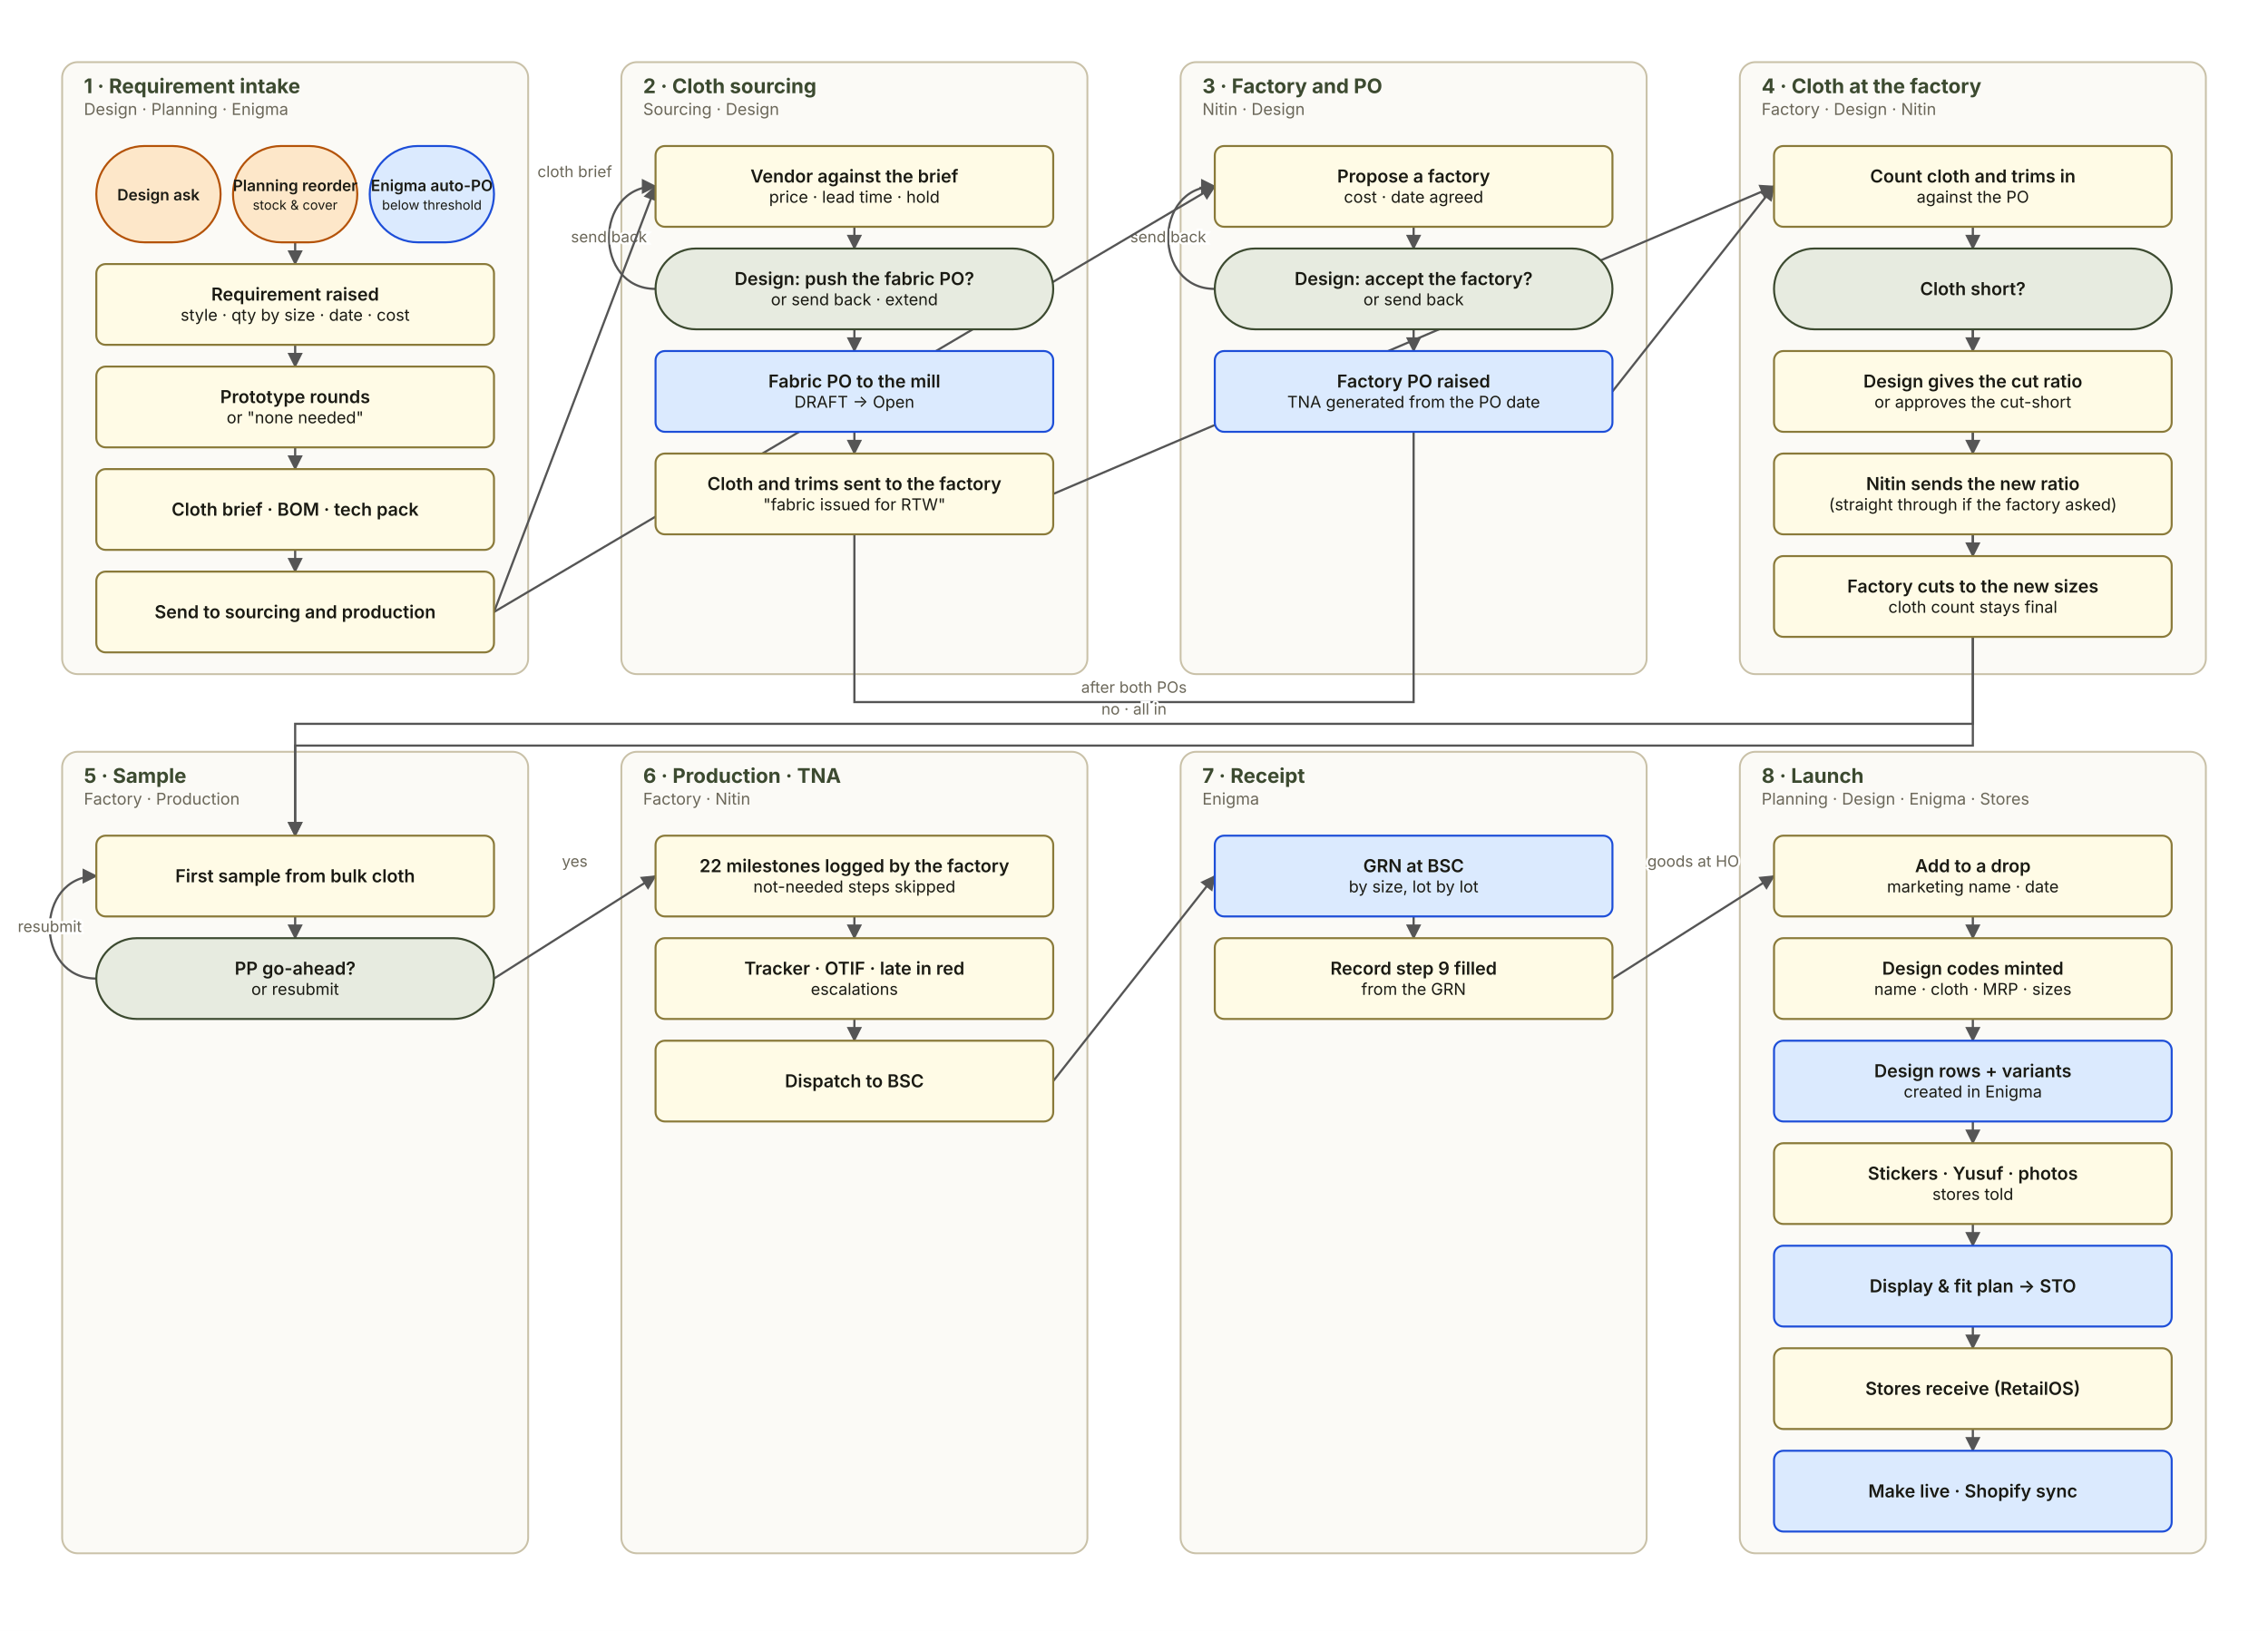
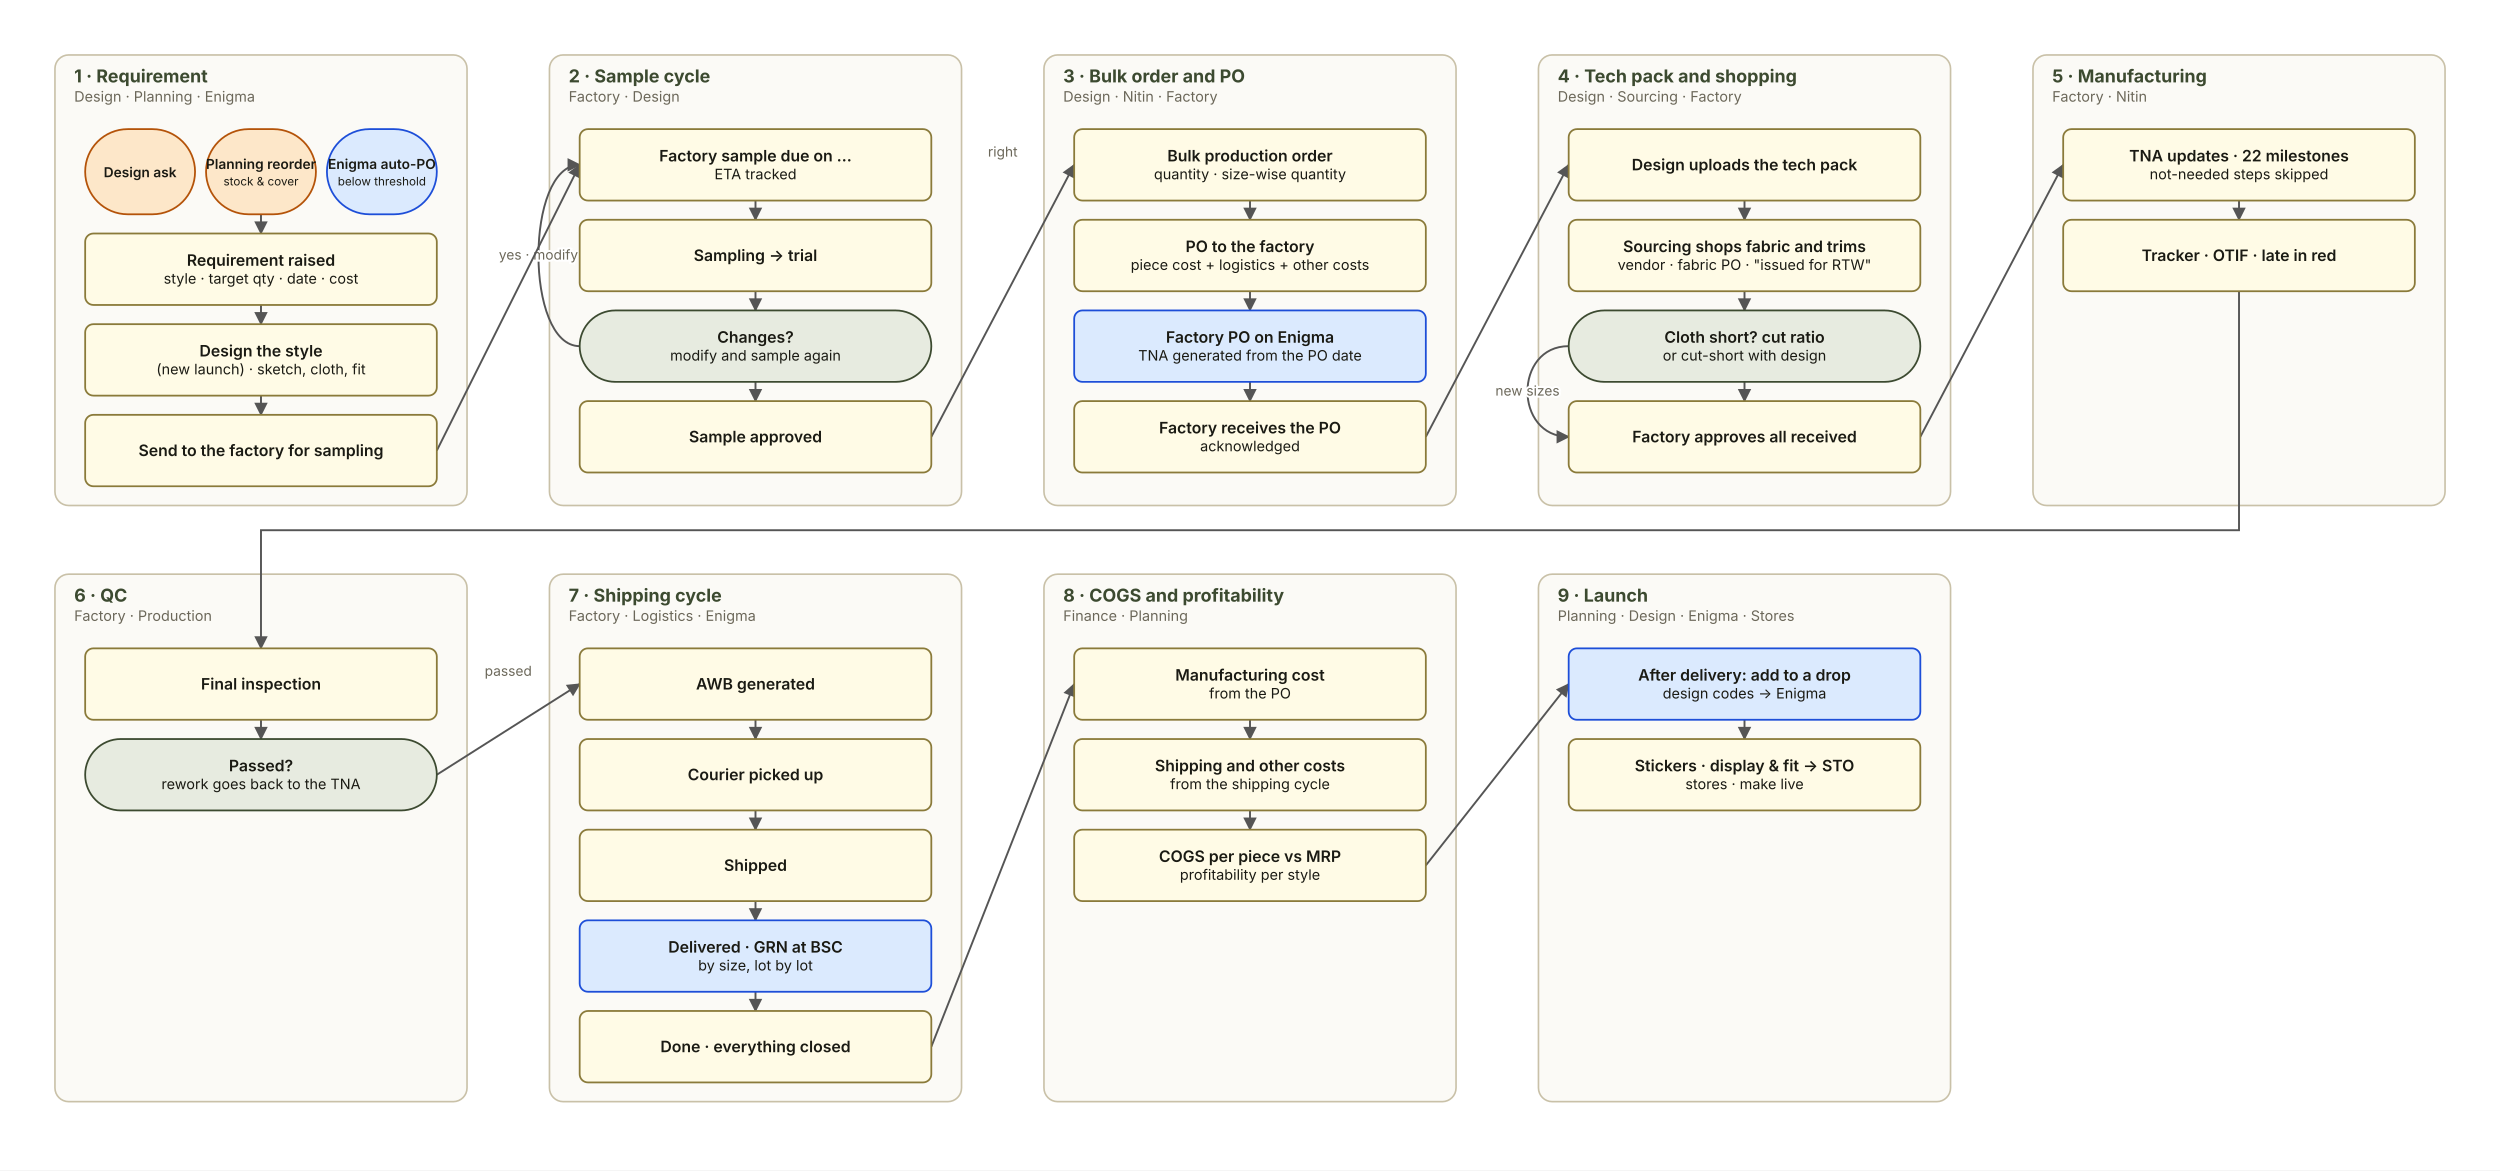
- <svg xmlns="http://www.w3.org/2000/svg" viewBox="0 0 1460 1050" width="1460" height="1050" font-family="Inter, Helvetica, Arial, sans-serif">
+ <svg xmlns="http://www.w3.org/2000/svg" viewBox="0 0 1820 852" width="1820" height="852" font-family="Inter, Helvetica, Arial, sans-serif">
  <defs>
    <marker id="a" viewBox="0 0 10 10" refX="9" refY="5" markerWidth="7" markerHeight="7" orient="auto-start-reverse">
      <path d="M0 0L10 5L0 10z" fill="#555" />
    </marker>
  </defs>
-   <rect width="1460" height="1050" fill="#fff" />
-   <rect x="40" y="40" width="300" height="394" rx="10" fill="#fbfaf6" stroke="#c9c1a8" stroke-width="1.2" />
-   <text x="54" y="60" font-size="13" font-weight="700" fill="#3c4a30">1 · Requirement intake</text>
+   <rect width="1820" height="852" fill="#fff" />
+   <rect x="40" y="40" width="300" height="328" rx="10" fill="#fbfaf6" stroke="#c9c1a8" stroke-width="1.2" />
+   <text x="54" y="60" font-size="13" font-weight="700" fill="#3c4a30">1 · Requirement</text>
  <text x="54" y="74" font-size="10.5" fill="#6b6759">Design · Planning · Enigma</text>
-   <rect x="400" y="40" width="300" height="394" rx="10" fill="#fbfaf6" stroke="#c9c1a8" stroke-width="1.2" />
-   <text x="414" y="60" font-size="13" font-weight="700" fill="#3c4a30">2 · Cloth sourcing</text>
-   <text x="414" y="74" font-size="10.5" fill="#6b6759">Sourcing · Design</text>
-   <rect x="760" y="40" width="300" height="394" rx="10" fill="#fbfaf6" stroke="#c9c1a8" stroke-width="1.2" />
-   <text x="774" y="60" font-size="13" font-weight="700" fill="#3c4a30">3 · Factory and PO</text>
-   <text x="774" y="74" font-size="10.5" fill="#6b6759">Nitin · Design</text>
-   <rect x="1120" y="40" width="300" height="394" rx="10" fill="#fbfaf6" stroke="#c9c1a8" stroke-width="1.2" />
-   <text x="1134" y="60" font-size="13" font-weight="700" fill="#3c4a30">4 · Cloth at the factory</text>
-   <text x="1134" y="74" font-size="10.5" fill="#6b6759">Factory · Design · Nitin</text>
-   <rect x="40" y="484" width="300" height="516" rx="10" fill="#fbfaf6" stroke="#c9c1a8" stroke-width="1.2" />
-   <text x="54" y="504" font-size="13" font-weight="700" fill="#3c4a30">5 · Sample</text>
-   <text x="54" y="518" font-size="10.5" fill="#6b6759">Factory · Production</text>
-   <rect x="400" y="484" width="300" height="516" rx="10" fill="#fbfaf6" stroke="#c9c1a8" stroke-width="1.2" />
-   <text x="414" y="504" font-size="13" font-weight="700" fill="#3c4a30">6 · Production · TNA</text>
-   <text x="414" y="518" font-size="10.5" fill="#6b6759">Factory · Nitin</text>
-   <rect x="760" y="484" width="300" height="516" rx="10" fill="#fbfaf6" stroke="#c9c1a8" stroke-width="1.2" />
-   <text x="774" y="504" font-size="13" font-weight="700" fill="#3c4a30">7 · Receipt</text>
-   <text x="774" y="518" font-size="10.5" fill="#6b6759">Enigma</text>
-   <rect x="1120" y="484" width="300" height="516" rx="10" fill="#fbfaf6" stroke="#c9c1a8" stroke-width="1.2" />
-   <text x="1134" y="504" font-size="13" font-weight="700" fill="#3c4a30">8 · Launch</text>
-   <text x="1134" y="518" font-size="10.5" fill="#6b6759">Planning · Design · Enigma · Stores</text>
+   <rect x="400" y="40" width="300" height="328" rx="10" fill="#fbfaf6" stroke="#c9c1a8" stroke-width="1.2" />
+   <text x="414" y="60" font-size="13" font-weight="700" fill="#3c4a30">2 · Sample cycle</text>
+   <text x="414" y="74" font-size="10.5" fill="#6b6759">Factory · Design</text>
+   <rect x="760" y="40" width="300" height="328" rx="10" fill="#fbfaf6" stroke="#c9c1a8" stroke-width="1.2" />
+   <text x="774" y="60" font-size="13" font-weight="700" fill="#3c4a30">3 · Bulk order and PO</text>
+   <text x="774" y="74" font-size="10.5" fill="#6b6759">Design · Nitin · Factory</text>
+   <rect x="1120" y="40" width="300" height="328" rx="10" fill="#fbfaf6" stroke="#c9c1a8" stroke-width="1.2" />
+   <text x="1134" y="60" font-size="13" font-weight="700" fill="#3c4a30">4 · Tech pack and shopping</text>
+   <text x="1134" y="74" font-size="10.5" fill="#6b6759">Design · Sourcing · Factory</text>
+   <rect x="1480" y="40" width="300" height="328" rx="10" fill="#fbfaf6" stroke="#c9c1a8" stroke-width="1.2" />
+   <text x="1494" y="60" font-size="13" font-weight="700" fill="#3c4a30">5 · Manufacturing</text>
+   <text x="1494" y="74" font-size="10.5" fill="#6b6759">Factory · Nitin</text>
+   <rect x="40" y="418" width="300" height="384" rx="10" fill="#fbfaf6" stroke="#c9c1a8" stroke-width="1.2" />
+   <text x="54" y="438" font-size="13" font-weight="700" fill="#3c4a30">6 · QC</text>
+   <text x="54" y="452" font-size="10.5" fill="#6b6759">Factory · Production</text>
+   <rect x="400" y="418" width="300" height="384" rx="10" fill="#fbfaf6" stroke="#c9c1a8" stroke-width="1.2" />
+   <text x="414" y="438" font-size="13" font-weight="700" fill="#3c4a30">7 · Shipping cycle</text>
+   <text x="414" y="452" font-size="10.5" fill="#6b6759">Factory · Logistics · Enigma</text>
+   <rect x="760" y="418" width="300" height="384" rx="10" fill="#fbfaf6" stroke="#c9c1a8" stroke-width="1.2" />
+   <text x="774" y="438" font-size="13" font-weight="700" fill="#3c4a30">8 · COGS and profitability</text>
+   <text x="774" y="452" font-size="10.5" fill="#6b6759">Finance · Planning</text>
+   <rect x="1120" y="418" width="300" height="384" rx="10" fill="#fbfaf6" stroke="#c9c1a8" stroke-width="1.2" />
+   <text x="1134" y="438" font-size="13" font-weight="700" fill="#3c4a30">9 · Launch</text>
+   <text x="1134" y="452" font-size="10.5" fill="#6b6759">Planning · Design · Enigma · Stores</text>
  <path d="M190.0 156L190.0 170" fill="none" stroke="#555" stroke-width="1.4" marker-end="url(#a)" />
  <path d="M190.0 222L190.0 236" fill="none" stroke="#555" stroke-width="1.4" marker-end="url(#a)" />
  <path d="M190.0 288L190.0 302" fill="none" stroke="#555" stroke-width="1.4" marker-end="url(#a)" />
-   <path d="M190.0 354L190.0 368" fill="none" stroke="#555" stroke-width="1.4" marker-end="url(#a)" />
  <path d="M550.0 146L550.0 160" fill="none" stroke="#555" stroke-width="1.4" marker-end="url(#a)" />
  <path d="M550.0 212L550.0 226" fill="none" stroke="#555" stroke-width="1.4" marker-end="url(#a)" />
  <path d="M550.0 278L550.0 292" fill="none" stroke="#555" stroke-width="1.4" marker-end="url(#a)" />
  <path d="M910.0 146L910.0 160" fill="none" stroke="#555" stroke-width="1.4" marker-end="url(#a)" />
  <path d="M910.0 212L910.0 226" fill="none" stroke="#555" stroke-width="1.4" marker-end="url(#a)" />
+   <path d="M910.0 278L910.0 292" fill="none" stroke="#555" stroke-width="1.4" marker-end="url(#a)" />
  <path d="M1270.0 146L1270.0 160" fill="none" stroke="#555" stroke-width="1.4" marker-end="url(#a)" />
  <path d="M1270.0 212L1270.0 226" fill="none" stroke="#555" stroke-width="1.4" marker-end="url(#a)" />
  <path d="M1270.0 278L1270.0 292" fill="none" stroke="#555" stroke-width="1.4" marker-end="url(#a)" />
-   <path d="M1270.0 344L1270.0 358" fill="none" stroke="#555" stroke-width="1.4" marker-end="url(#a)" />
-   <path d="M190.0 590L190.0 604" fill="none" stroke="#555" stroke-width="1.4" marker-end="url(#a)" />
+   <path d="M1630.0 146L1630.0 160" fill="none" stroke="#555" stroke-width="1.4" marker-end="url(#a)" />
+   <path d="M190.0 524L190.0 538" fill="none" stroke="#555" stroke-width="1.4" marker-end="url(#a)" />
+   <path d="M550.0 524L550.0 538" fill="none" stroke="#555" stroke-width="1.4" marker-end="url(#a)" />
  <path d="M550.0 590L550.0 604" fill="none" stroke="#555" stroke-width="1.4" marker-end="url(#a)" />
  <path d="M550.0 656L550.0 670" fill="none" stroke="#555" stroke-width="1.4" marker-end="url(#a)" />
+   <path d="M550.0 722L550.0 736" fill="none" stroke="#555" stroke-width="1.4" marker-end="url(#a)" />
+   <path d="M910.0 524L910.0 538" fill="none" stroke="#555" stroke-width="1.4" marker-end="url(#a)" />
  <path d="M910.0 590L910.0 604" fill="none" stroke="#555" stroke-width="1.4" marker-end="url(#a)" />
-   <path d="M1270.0 590L1270.0 604" fill="none" stroke="#555" stroke-width="1.4" marker-end="url(#a)" />
-   <path d="M1270.0 656L1270.0 670" fill="none" stroke="#555" stroke-width="1.4" marker-end="url(#a)" />
-   <path d="M1270.0 722L1270.0 736" fill="none" stroke="#555" stroke-width="1.4" marker-end="url(#a)" />
-   <path d="M1270.0 788L1270.0 802" fill="none" stroke="#555" stroke-width="1.4" marker-end="url(#a)" />
-   <path d="M1270.0 854L1270.0 868" fill="none" stroke="#555" stroke-width="1.4" marker-end="url(#a)" />
-   <path d="M1270.0 920L1270.0 934" fill="none" stroke="#555" stroke-width="1.4" marker-end="url(#a)" />
-   <path d="M422.0 186.0C382.0 186.0,382.0 120.0,422.0 120.0" fill="none" stroke="#555" stroke-width="1.4" marker-end="url(#a)" />
-   <text x="392.0" y="156.0" font-size="10" fill="#6b6759" text-anchor="middle" paint-order="stroke" stroke="#fff" stroke-width="3">send back</text>
-   <path d="M782.0 186.0C742.0 186.0,742.0 120.0,782.0 120.0" fill="none" stroke="#555" stroke-width="1.4" marker-end="url(#a)" />
-   <text x="752.0" y="156.0" font-size="10" fill="#6b6759" text-anchor="middle" paint-order="stroke" stroke="#fff" stroke-width="3">send back</text>
-   <path d="M62.0 630.0C22.0 630.0,22.0 564.0,62.0 564.0" fill="none" stroke="#555" stroke-width="1.4" marker-end="url(#a)" />
-   <text x="32.0" y="600.0" font-size="10" fill="#6b6759" text-anchor="middle" paint-order="stroke" stroke="#fff" stroke-width="3">resubmit</text>
-   <path d="M318.0 394.0L422.0 120.0" fill="none" stroke="#555" stroke-width="1.4" marker-end="url(#a)" />
-   <text x="370.0" y="114.0" font-size="10" fill="#6b6759" text-anchor="middle" paint-order="stroke" stroke="#fff" stroke-width="3">cloth brief</text>
-   <path d="M318.0 394.0L782.0 120.0" fill="none" stroke="#555" stroke-width="1.4" marker-end="url(#a)" />
-   <text x="550.0" y="114.0" font-size="10" fill="#6b6759" text-anchor="middle" paint-order="stroke" stroke="#fff" stroke-width="3">style</text>
-   <path d="M678.0 318.0L1142.0 120.0" fill="none" stroke="#555" stroke-width="1.4" marker-end="url(#a)" />
-   <path d="M910.0 278L910.0 452L550.0 452L550.0 292" fill="none" stroke="#555" stroke-width="1.4" marker-end="url(#a)" />
-   <text x="730.0" y="446" font-size="10" fill="#6b6759" text-anchor="middle" paint-order="stroke" stroke="#fff" stroke-width="3">after both POs</text>
-   <path d="M1038.0 252.0L1142.0 120.0" fill="none" stroke="#555" stroke-width="1.4" marker-end="url(#a)" />
-   <path d="M1270.0 212L1270.0 466L190.0 466L190.0 538" fill="none" stroke="#555" stroke-width="1.4" marker-end="url(#a)" />
-   <text x="730.0" y="460" font-size="10" fill="#6b6759" text-anchor="middle" paint-order="stroke" stroke="#fff" stroke-width="3">no · all in</text>
-   <path d="M1270.0 410L1270.0 480L190.0 480L190.0 538" fill="none" stroke="#555" stroke-width="1.4" marker-end="url(#a)" />
-   <path d="M318.0 630.0L422.0 564.0" fill="none" stroke="#555" stroke-width="1.4" marker-end="url(#a)" />
-   <text x="370.0" y="558.0" font-size="10" fill="#6b6759" text-anchor="middle" paint-order="stroke" stroke="#fff" stroke-width="3">yes</text>
-   <path d="M678.0 696.0L782.0 564.0" fill="none" stroke="#555" stroke-width="1.4" marker-end="url(#a)" />
-   <path d="M1038.0 630.0L1142.0 564.0" fill="none" stroke="#555" stroke-width="1.4" marker-end="url(#a)" />
-   <text x="1090.0" y="558.0" font-size="10" fill="#6b6759" text-anchor="middle" paint-order="stroke" stroke="#fff" stroke-width="3">goods at HO</text>
+   <path d="M1270.0 524L1270.0 538" fill="none" stroke="#555" stroke-width="1.4" marker-end="url(#a)" />
+   <path d="M422.0 252.0C382.0 252.0,382.0 120.0,422.0 120.0" fill="none" stroke="#555" stroke-width="1.4" marker-end="url(#a)" />
+   <text x="392.0" y="189.0" font-size="10" fill="#6b6759" text-anchor="middle" paint-order="stroke" stroke="#fff" stroke-width="3">yes · modify</text>
+   <path d="M1142.0 252.0C1102.0 252.0,1102.0 318.0,1142.0 318.0" fill="none" stroke="#555" stroke-width="1.4" marker-end="url(#a)" />
+   <text x="1112.0" y="288.0" font-size="10" fill="#6b6759" text-anchor="middle" paint-order="stroke" stroke="#fff" stroke-width="3">new sizes</text>
+   <path d="M318.0 328.0L422.0 120.0" fill="none" stroke="#555" stroke-width="1.4" marker-end="url(#a)" />
+   <path d="M678.0 318.0L782.0 120.0" fill="none" stroke="#555" stroke-width="1.4" marker-end="url(#a)" />
+   <text x="730.0" y="114.0" font-size="10" fill="#6b6759" text-anchor="middle" paint-order="stroke" stroke="#fff" stroke-width="3">right</text>
+   <path d="M1038.0 318.0L1142.0 120.0" fill="none" stroke="#555" stroke-width="1.4" marker-end="url(#a)" />
+   <path d="M1398.0 318.0L1502.0 120.0" fill="none" stroke="#555" stroke-width="1.4" marker-end="url(#a)" />
+   <path d="M1630.0 212L1630.0 386L190.0 386L190.0 472" fill="none" stroke="#555" stroke-width="1.4" marker-end="url(#a)" />
+   <path d="M318.0 564.0L422.0 498.0" fill="none" stroke="#555" stroke-width="1.4" marker-end="url(#a)" />
+   <text x="370.0" y="492.0" font-size="10" fill="#6b6759" text-anchor="middle" paint-order="stroke" stroke="#fff" stroke-width="3">passed</text>
+   <path d="M678.0 762.0L782.0 498.0" fill="none" stroke="#555" stroke-width="1.4" marker-end="url(#a)" />
+   <path d="M1038.0 630.0L1142.0 498.0" fill="none" stroke="#555" stroke-width="1.4" marker-end="url(#a)" />
  <rect x="62.0" y="94" width="80.0" height="62" rx="31.0" fill="#fde7c9" stroke="#b45309" stroke-width="1.3" />
  <text x="102.0" y="129.0" text-anchor="middle" font-size="10" font-weight="600" fill="#1a1a13">Design ask</text>
  <rect x="150.0" y="94" width="80.0" height="62" rx="31.0" fill="#fde7c9" stroke="#b45309" stroke-width="1.3" />
  <text x="190.0" y="123.0" text-anchor="middle" font-size="10" font-weight="600" fill="#1a1a13">Planning reorder</text>
  <text x="190.0" y="135.0" text-anchor="middle" font-size="8.5" font-weight="400" fill="#1a1a13">stock &amp; cover</text>
  <rect x="238.0" y="94" width="80.0" height="62" rx="31.0" fill="#dbeafe" stroke="#1d4ed8" stroke-width="1.3" />
  <text x="278.0" y="123.0" text-anchor="middle" font-size="10" font-weight="600" fill="#1a1a13">Enigma auto-PO</text>
  <text x="278.0" y="135.0" text-anchor="middle" font-size="8.5" font-weight="400" fill="#1a1a13">below threshold</text>
  <rect x="62.0" y="170" width="256" height="52" rx="6" fill="#fffbe6" stroke="#8a7a3a" stroke-width="1.3" />
  <text x="190.0" y="193.5" text-anchor="middle" font-size="11.5" font-weight="600" fill="#1a1a13">Requirement raised</text>
-   <text x="190.0" y="206.5" text-anchor="middle" font-size="10.5" font-weight="400" fill="#1a1a13">style · qty by size · date · cost</text>
+   <text x="190.0" y="206.5" text-anchor="middle" font-size="10.5" font-weight="400" fill="#1a1a13">style · target qty · date · cost</text>
  <rect x="62.0" y="236" width="256" height="52" rx="6" fill="#fffbe6" stroke="#8a7a3a" stroke-width="1.3" />
-   <text x="190.0" y="259.5" text-anchor="middle" font-size="11.5" font-weight="600" fill="#1a1a13">Prototype rounds</text>
-   <text x="190.0" y="272.5" text-anchor="middle" font-size="10.5" font-weight="400" fill="#1a1a13">or "none needed"</text>
+   <text x="190.0" y="259.5" text-anchor="middle" font-size="11.5" font-weight="600" fill="#1a1a13">Design the style</text>
+   <text x="190.0" y="272.5" text-anchor="middle" font-size="10.5" font-weight="400" fill="#1a1a13">(new launch) · sketch, cloth, fit</text>
  <rect x="62.0" y="302" width="256" height="52" rx="6" fill="#fffbe6" stroke="#8a7a3a" stroke-width="1.3" />
-   <text x="190.0" y="332.0" text-anchor="middle" font-size="11.5" font-weight="600" fill="#1a1a13">Cloth brief · BOM · tech pack</text>
-   <rect x="62.0" y="368" width="256" height="52" rx="6" fill="#fffbe6" stroke="#8a7a3a" stroke-width="1.3" />
-   <text x="190.0" y="398.0" text-anchor="middle" font-size="11.5" font-weight="600" fill="#1a1a13">Send to sourcing and production</text>
+   <text x="190.0" y="332.0" text-anchor="middle" font-size="11.5" font-weight="600" fill="#1a1a13">Send to the factory for sampling</text>
  <rect x="422.0" y="94" width="256" height="52" rx="6" fill="#fffbe6" stroke="#8a7a3a" stroke-width="1.3" />
-   <text x="550.0" y="117.5" text-anchor="middle" font-size="11.5" font-weight="600" fill="#1a1a13">Vendor against the brief</text>
-   <text x="550.0" y="130.5" text-anchor="middle" font-size="10.5" font-weight="400" fill="#1a1a13">price · lead time · hold</text>
-   <rect x="422.0" y="160" width="256" height="52" rx="26" fill="#e7ebe0" stroke="#3c4a30" stroke-width="1.3" />
-   <text x="550.0" y="183.5" text-anchor="middle" font-size="11.5" font-weight="600" fill="#1a1a13">Design: push the fabric PO?</text>
-   <text x="550.0" y="196.5" text-anchor="middle" font-size="10.5" font-weight="400" fill="#1a1a13">or send back · extend</text>
-   <rect x="422.0" y="226" width="256" height="52" rx="6" fill="#dbeafe" stroke="#1d4ed8" stroke-width="1.3" />
-   <text x="550.0" y="249.5" text-anchor="middle" font-size="11.5" font-weight="600" fill="#1a1a13">Fabric PO to the mill</text>
-   <text x="550.0" y="262.5" text-anchor="middle" font-size="10.5" font-weight="400" fill="#1a1a13">DRAFT → Open</text>
+   <text x="550.0" y="117.5" text-anchor="middle" font-size="11.5" font-weight="600" fill="#1a1a13">Factory sample due on …</text>
+   <text x="550.0" y="130.5" text-anchor="middle" font-size="10.5" font-weight="400" fill="#1a1a13">ETA tracked</text>
+   <rect x="422.0" y="160" width="256" height="52" rx="6" fill="#fffbe6" stroke="#8a7a3a" stroke-width="1.3" />
+   <text x="550.0" y="190.0" text-anchor="middle" font-size="11.5" font-weight="600" fill="#1a1a13">Sampling → trial</text>
+   <rect x="422.0" y="226" width="256" height="52" rx="26" fill="#e7ebe0" stroke="#3c4a30" stroke-width="1.3" />
+   <text x="550.0" y="249.5" text-anchor="middle" font-size="11.5" font-weight="600" fill="#1a1a13">Changes?</text>
+   <text x="550.0" y="262.5" text-anchor="middle" font-size="10.5" font-weight="400" fill="#1a1a13">modify and sample again</text>
  <rect x="422.0" y="292" width="256" height="52" rx="6" fill="#fffbe6" stroke="#8a7a3a" stroke-width="1.3" />
-   <text x="550.0" y="315.5" text-anchor="middle" font-size="11.5" font-weight="600" fill="#1a1a13">Cloth and trims sent to the factory</text>
-   <text x="550.0" y="328.5" text-anchor="middle" font-size="10.5" font-weight="400" fill="#1a1a13">"fabric issued for RTW"</text>
+   <text x="550.0" y="322.0" text-anchor="middle" font-size="11.5" font-weight="600" fill="#1a1a13">Sample approved</text>
  <rect x="782.0" y="94" width="256" height="52" rx="6" fill="#fffbe6" stroke="#8a7a3a" stroke-width="1.3" />
-   <text x="910.0" y="117.5" text-anchor="middle" font-size="11.5" font-weight="600" fill="#1a1a13">Propose a factory</text>
-   <text x="910.0" y="130.5" text-anchor="middle" font-size="10.5" font-weight="400" fill="#1a1a13">cost · date agreed</text>
-   <rect x="782.0" y="160" width="256" height="52" rx="26" fill="#e7ebe0" stroke="#3c4a30" stroke-width="1.3" />
-   <text x="910.0" y="183.5" text-anchor="middle" font-size="11.5" font-weight="600" fill="#1a1a13">Design: accept the factory?</text>
-   <text x="910.0" y="196.5" text-anchor="middle" font-size="10.5" font-weight="400" fill="#1a1a13">or send back</text>
+   <text x="910.0" y="117.5" text-anchor="middle" font-size="11.5" font-weight="600" fill="#1a1a13">Bulk production order</text>
+   <text x="910.0" y="130.5" text-anchor="middle" font-size="10.5" font-weight="400" fill="#1a1a13">quantity · size-wise quantity</text>
+   <rect x="782.0" y="160" width="256" height="52" rx="6" fill="#fffbe6" stroke="#8a7a3a" stroke-width="1.3" />
+   <text x="910.0" y="183.5" text-anchor="middle" font-size="11.5" font-weight="600" fill="#1a1a13">PO to the factory</text>
+   <text x="910.0" y="196.5" text-anchor="middle" font-size="10.5" font-weight="400" fill="#1a1a13">piece cost + logistics + other costs</text>
  <rect x="782.0" y="226" width="256" height="52" rx="6" fill="#dbeafe" stroke="#1d4ed8" stroke-width="1.3" />
-   <text x="910.0" y="249.5" text-anchor="middle" font-size="11.5" font-weight="600" fill="#1a1a13">Factory PO raised</text>
+   <text x="910.0" y="249.5" text-anchor="middle" font-size="11.5" font-weight="600" fill="#1a1a13">Factory PO on Enigma</text>
  <text x="910.0" y="262.5" text-anchor="middle" font-size="10.5" font-weight="400" fill="#1a1a13">TNA generated from the PO date</text>
+   <rect x="782.0" y="292" width="256" height="52" rx="6" fill="#fffbe6" stroke="#8a7a3a" stroke-width="1.3" />
+   <text x="910.0" y="315.5" text-anchor="middle" font-size="11.5" font-weight="600" fill="#1a1a13">Factory receives the PO</text>
+   <text x="910.0" y="328.5" text-anchor="middle" font-size="10.5" font-weight="400" fill="#1a1a13">acknowledged</text>
  <rect x="1142.0" y="94" width="256" height="52" rx="6" fill="#fffbe6" stroke="#8a7a3a" stroke-width="1.3" />
-   <text x="1270.0" y="117.5" text-anchor="middle" font-size="11.5" font-weight="600" fill="#1a1a13">Count cloth and trims in</text>
-   <text x="1270.0" y="130.5" text-anchor="middle" font-size="10.5" font-weight="400" fill="#1a1a13">against the PO</text>
-   <rect x="1142.0" y="160" width="256" height="52" rx="26" fill="#e7ebe0" stroke="#3c4a30" stroke-width="1.3" />
-   <text x="1270.0" y="190.0" text-anchor="middle" font-size="11.5" font-weight="600" fill="#1a1a13">Cloth short?</text>
-   <rect x="1142.0" y="226" width="256" height="52" rx="6" fill="#fffbe6" stroke="#8a7a3a" stroke-width="1.3" />
-   <text x="1270.0" y="249.5" text-anchor="middle" font-size="11.5" font-weight="600" fill="#1a1a13">Design gives the cut ratio</text>
-   <text x="1270.0" y="262.5" text-anchor="middle" font-size="10.5" font-weight="400" fill="#1a1a13">or approves the cut-short</text>
+   <text x="1270.0" y="124.0" text-anchor="middle" font-size="11.5" font-weight="600" fill="#1a1a13">Design uploads the tech pack</text>
+   <rect x="1142.0" y="160" width="256" height="52" rx="6" fill="#fffbe6" stroke="#8a7a3a" stroke-width="1.3" />
+   <text x="1270.0" y="183.5" text-anchor="middle" font-size="11.5" font-weight="600" fill="#1a1a13">Sourcing shops fabric and trims</text>
+   <text x="1270.0" y="196.5" text-anchor="middle" font-size="10.5" font-weight="400" fill="#1a1a13">vendor · fabric PO · "issued for RTW"</text>
+   <rect x="1142.0" y="226" width="256" height="52" rx="26" fill="#e7ebe0" stroke="#3c4a30" stroke-width="1.3" />
+   <text x="1270.0" y="249.5" text-anchor="middle" font-size="11.5" font-weight="600" fill="#1a1a13">Cloth short? cut ratio</text>
+   <text x="1270.0" y="262.5" text-anchor="middle" font-size="10.5" font-weight="400" fill="#1a1a13">or cut-short with design</text>
  <rect x="1142.0" y="292" width="256" height="52" rx="6" fill="#fffbe6" stroke="#8a7a3a" stroke-width="1.3" />
-   <text x="1270.0" y="315.5" text-anchor="middle" font-size="11.5" font-weight="600" fill="#1a1a13">Nitin sends the new ratio</text>
-   <text x="1270.0" y="328.5" text-anchor="middle" font-size="10.5" font-weight="400" fill="#1a1a13">(straight through if the factory asked)</text>
-   <rect x="1142.0" y="358" width="256" height="52" rx="6" fill="#fffbe6" stroke="#8a7a3a" stroke-width="1.3" />
-   <text x="1270.0" y="381.5" text-anchor="middle" font-size="11.5" font-weight="600" fill="#1a1a13">Factory cuts to the new sizes</text>
-   <text x="1270.0" y="394.5" text-anchor="middle" font-size="10.5" font-weight="400" fill="#1a1a13">cloth count stays final</text>
-   <rect x="62.0" y="538" width="256" height="52" rx="6" fill="#fffbe6" stroke="#8a7a3a" stroke-width="1.3" />
-   <text x="190.0" y="568.0" text-anchor="middle" font-size="11.5" font-weight="600" fill="#1a1a13">First sample from bulk cloth</text>
-   <rect x="62.0" y="604" width="256" height="52" rx="26" fill="#e7ebe0" stroke="#3c4a30" stroke-width="1.3" />
-   <text x="190.0" y="627.5" text-anchor="middle" font-size="11.5" font-weight="600" fill="#1a1a13">PP go-ahead?</text>
-   <text x="190.0" y="640.5" text-anchor="middle" font-size="10.5" font-weight="400" fill="#1a1a13">or resubmit</text>
+   <text x="1270.0" y="322.0" text-anchor="middle" font-size="11.5" font-weight="600" fill="#1a1a13">Factory approves all received</text>
+   <rect x="1502.0" y="94" width="256" height="52" rx="6" fill="#fffbe6" stroke="#8a7a3a" stroke-width="1.3" />
+   <text x="1630.0" y="117.5" text-anchor="middle" font-size="11.5" font-weight="600" fill="#1a1a13">TNA updates · 22 milestones</text>
+   <text x="1630.0" y="130.5" text-anchor="middle" font-size="10.5" font-weight="400" fill="#1a1a13">not-needed steps skipped</text>
+   <rect x="1502.0" y="160" width="256" height="52" rx="6" fill="#fffbe6" stroke="#8a7a3a" stroke-width="1.3" />
+   <text x="1630.0" y="190.0" text-anchor="middle" font-size="11.5" font-weight="600" fill="#1a1a13">Tracker · OTIF · late in red</text>
+   <rect x="62.0" y="472" width="256" height="52" rx="6" fill="#fffbe6" stroke="#8a7a3a" stroke-width="1.3" />
+   <text x="190.0" y="502.0" text-anchor="middle" font-size="11.5" font-weight="600" fill="#1a1a13">Final inspection</text>
+   <rect x="62.0" y="538" width="256" height="52" rx="26" fill="#e7ebe0" stroke="#3c4a30" stroke-width="1.3" />
+   <text x="190.0" y="561.5" text-anchor="middle" font-size="11.5" font-weight="600" fill="#1a1a13">Passed?</text>
+   <text x="190.0" y="574.5" text-anchor="middle" font-size="10.5" font-weight="400" fill="#1a1a13">rework goes back to the TNA</text>
+   <rect x="422.0" y="472" width="256" height="52" rx="6" fill="#fffbe6" stroke="#8a7a3a" stroke-width="1.3" />
+   <text x="550.0" y="502.0" text-anchor="middle" font-size="11.5" font-weight="600" fill="#1a1a13">AWB generated</text>
  <rect x="422.0" y="538" width="256" height="52" rx="6" fill="#fffbe6" stroke="#8a7a3a" stroke-width="1.3" />
-   <text x="550.0" y="561.5" text-anchor="middle" font-size="11.5" font-weight="600" fill="#1a1a13">22 milestones logged by the factory</text>
-   <text x="550.0" y="574.5" text-anchor="middle" font-size="10.5" font-weight="400" fill="#1a1a13">not-needed steps skipped</text>
+   <text x="550.0" y="568.0" text-anchor="middle" font-size="11.5" font-weight="600" fill="#1a1a13">Courier picked up</text>
  <rect x="422.0" y="604" width="256" height="52" rx="6" fill="#fffbe6" stroke="#8a7a3a" stroke-width="1.3" />
-   <text x="550.0" y="627.5" text-anchor="middle" font-size="11.5" font-weight="600" fill="#1a1a13">Tracker · OTIF · late in red</text>
-   <text x="550.0" y="640.5" text-anchor="middle" font-size="10.5" font-weight="400" fill="#1a1a13">escalations</text>
-   <rect x="422.0" y="670" width="256" height="52" rx="6" fill="#fffbe6" stroke="#8a7a3a" stroke-width="1.3" />
-   <text x="550.0" y="700.0" text-anchor="middle" font-size="11.5" font-weight="600" fill="#1a1a13">Dispatch to BSC</text>
-   <rect x="782.0" y="538" width="256" height="52" rx="6" fill="#dbeafe" stroke="#1d4ed8" stroke-width="1.3" />
-   <text x="910.0" y="561.5" text-anchor="middle" font-size="11.5" font-weight="600" fill="#1a1a13">GRN at BSC</text>
-   <text x="910.0" y="574.5" text-anchor="middle" font-size="10.5" font-weight="400" fill="#1a1a13">by size, lot by lot</text>
+   <text x="550.0" y="634.0" text-anchor="middle" font-size="11.5" font-weight="600" fill="#1a1a13">Shipped</text>
+   <rect x="422.0" y="670" width="256" height="52" rx="6" fill="#dbeafe" stroke="#1d4ed8" stroke-width="1.3" />
+   <text x="550.0" y="693.5" text-anchor="middle" font-size="11.5" font-weight="600" fill="#1a1a13">Delivered · GRN at BSC</text>
+   <text x="550.0" y="706.5" text-anchor="middle" font-size="10.5" font-weight="400" fill="#1a1a13">by size, lot by lot</text>
+   <rect x="422.0" y="736" width="256" height="52" rx="6" fill="#fffbe6" stroke="#8a7a3a" stroke-width="1.3" />
+   <text x="550.0" y="766.0" text-anchor="middle" font-size="11.5" font-weight="600" fill="#1a1a13">Done · everything closed</text>
+   <rect x="782.0" y="472" width="256" height="52" rx="6" fill="#fffbe6" stroke="#8a7a3a" stroke-width="1.3" />
+   <text x="910.0" y="495.5" text-anchor="middle" font-size="11.5" font-weight="600" fill="#1a1a13">Manufacturing cost</text>
+   <text x="910.0" y="508.5" text-anchor="middle" font-size="10.5" font-weight="400" fill="#1a1a13">from the PO</text>
+   <rect x="782.0" y="538" width="256" height="52" rx="6" fill="#fffbe6" stroke="#8a7a3a" stroke-width="1.3" />
+   <text x="910.0" y="561.5" text-anchor="middle" font-size="11.5" font-weight="600" fill="#1a1a13">Shipping and other costs</text>
+   <text x="910.0" y="574.5" text-anchor="middle" font-size="10.5" font-weight="400" fill="#1a1a13">from the shipping cycle</text>
  <rect x="782.0" y="604" width="256" height="52" rx="6" fill="#fffbe6" stroke="#8a7a3a" stroke-width="1.3" />
-   <text x="910.0" y="627.5" text-anchor="middle" font-size="11.5" font-weight="600" fill="#1a1a13">Record step 9 filled</text>
-   <text x="910.0" y="640.5" text-anchor="middle" font-size="10.5" font-weight="400" fill="#1a1a13">from the GRN</text>
+   <text x="910.0" y="627.5" text-anchor="middle" font-size="11.5" font-weight="600" fill="#1a1a13">COGS per piece vs MRP</text>
+   <text x="910.0" y="640.5" text-anchor="middle" font-size="10.5" font-weight="400" fill="#1a1a13">profitability per style</text>
+   <rect x="1142.0" y="472" width="256" height="52" rx="6" fill="#dbeafe" stroke="#1d4ed8" stroke-width="1.3" />
+   <text x="1270.0" y="495.5" text-anchor="middle" font-size="11.5" font-weight="600" fill="#1a1a13">After delivery: add to a drop</text>
+   <text x="1270.0" y="508.5" text-anchor="middle" font-size="10.5" font-weight="400" fill="#1a1a13">design codes → Enigma</text>
  <rect x="1142.0" y="538" width="256" height="52" rx="6" fill="#fffbe6" stroke="#8a7a3a" stroke-width="1.3" />
-   <text x="1270.0" y="561.5" text-anchor="middle" font-size="11.5" font-weight="600" fill="#1a1a13">Add to a drop</text>
-   <text x="1270.0" y="574.5" text-anchor="middle" font-size="10.5" font-weight="400" fill="#1a1a13">marketing name · date</text>
-   <rect x="1142.0" y="604" width="256" height="52" rx="6" fill="#fffbe6" stroke="#8a7a3a" stroke-width="1.3" />
-   <text x="1270.0" y="627.5" text-anchor="middle" font-size="11.5" font-weight="600" fill="#1a1a13">Design codes minted</text>
-   <text x="1270.0" y="640.5" text-anchor="middle" font-size="10.5" font-weight="400" fill="#1a1a13">name · cloth · MRP · sizes</text>
-   <rect x="1142.0" y="670" width="256" height="52" rx="6" fill="#dbeafe" stroke="#1d4ed8" stroke-width="1.3" />
-   <text x="1270.0" y="693.5" text-anchor="middle" font-size="11.5" font-weight="600" fill="#1a1a13">Design rows + variants</text>
-   <text x="1270.0" y="706.5" text-anchor="middle" font-size="10.5" font-weight="400" fill="#1a1a13">created in Enigma</text>
-   <rect x="1142.0" y="736" width="256" height="52" rx="6" fill="#fffbe6" stroke="#8a7a3a" stroke-width="1.3" />
-   <text x="1270.0" y="759.5" text-anchor="middle" font-size="11.5" font-weight="600" fill="#1a1a13">Stickers · Yusuf · photos</text>
-   <text x="1270.0" y="772.5" text-anchor="middle" font-size="10.5" font-weight="400" fill="#1a1a13">stores told</text>
-   <rect x="1142.0" y="802" width="256" height="52" rx="6" fill="#dbeafe" stroke="#1d4ed8" stroke-width="1.3" />
-   <text x="1270.0" y="832.0" text-anchor="middle" font-size="11.5" font-weight="600" fill="#1a1a13">Display &amp; fit plan → STO</text>
-   <rect x="1142.0" y="868" width="256" height="52" rx="6" fill="#fffbe6" stroke="#8a7a3a" stroke-width="1.3" />
-   <text x="1270.0" y="898.0" text-anchor="middle" font-size="11.5" font-weight="600" fill="#1a1a13">Stores receive (RetailOS)</text>
-   <rect x="1142.0" y="934" width="256" height="52" rx="6" fill="#dbeafe" stroke="#1d4ed8" stroke-width="1.3" />
-   <text x="1270.0" y="964.0" text-anchor="middle" font-size="11.5" font-weight="600" fill="#1a1a13">Make live · Shopify sync</text>
+   <text x="1270.0" y="561.5" text-anchor="middle" font-size="11.5" font-weight="600" fill="#1a1a13">Stickers · display &amp; fit → STO</text>
+   <text x="1270.0" y="574.5" text-anchor="middle" font-size="10.5" font-weight="400" fill="#1a1a13">stores · make live</text>
</svg>
